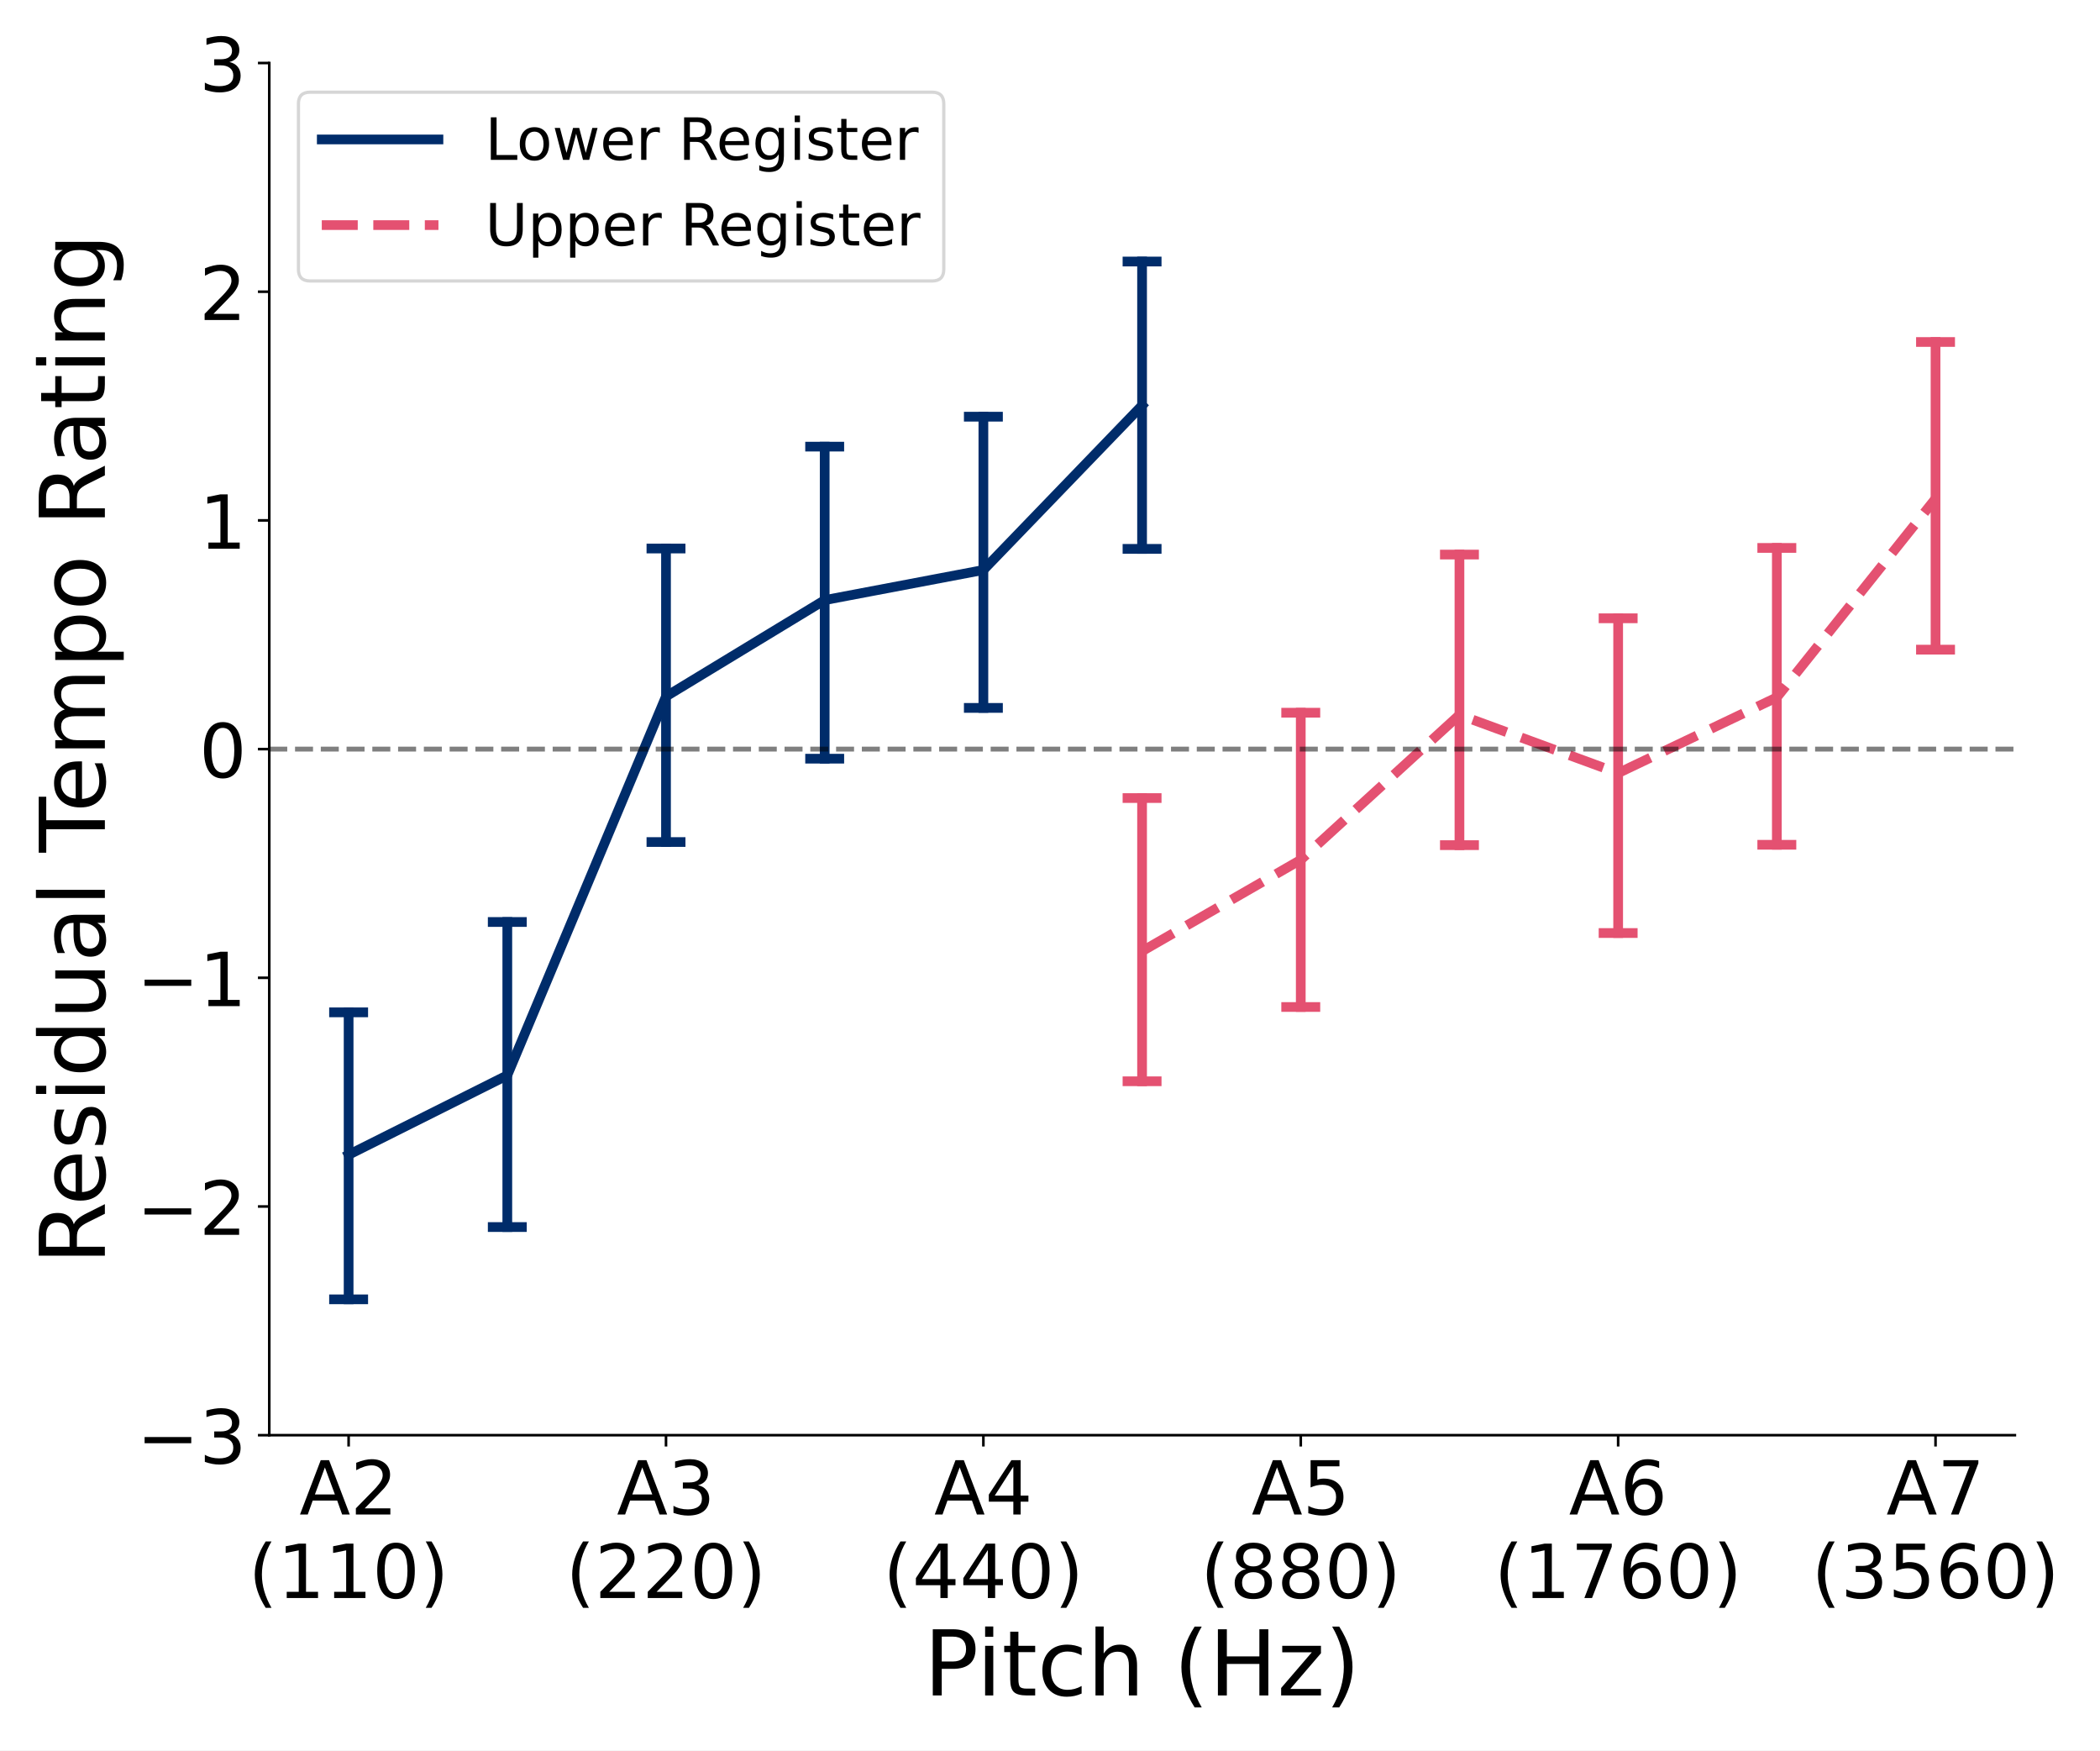
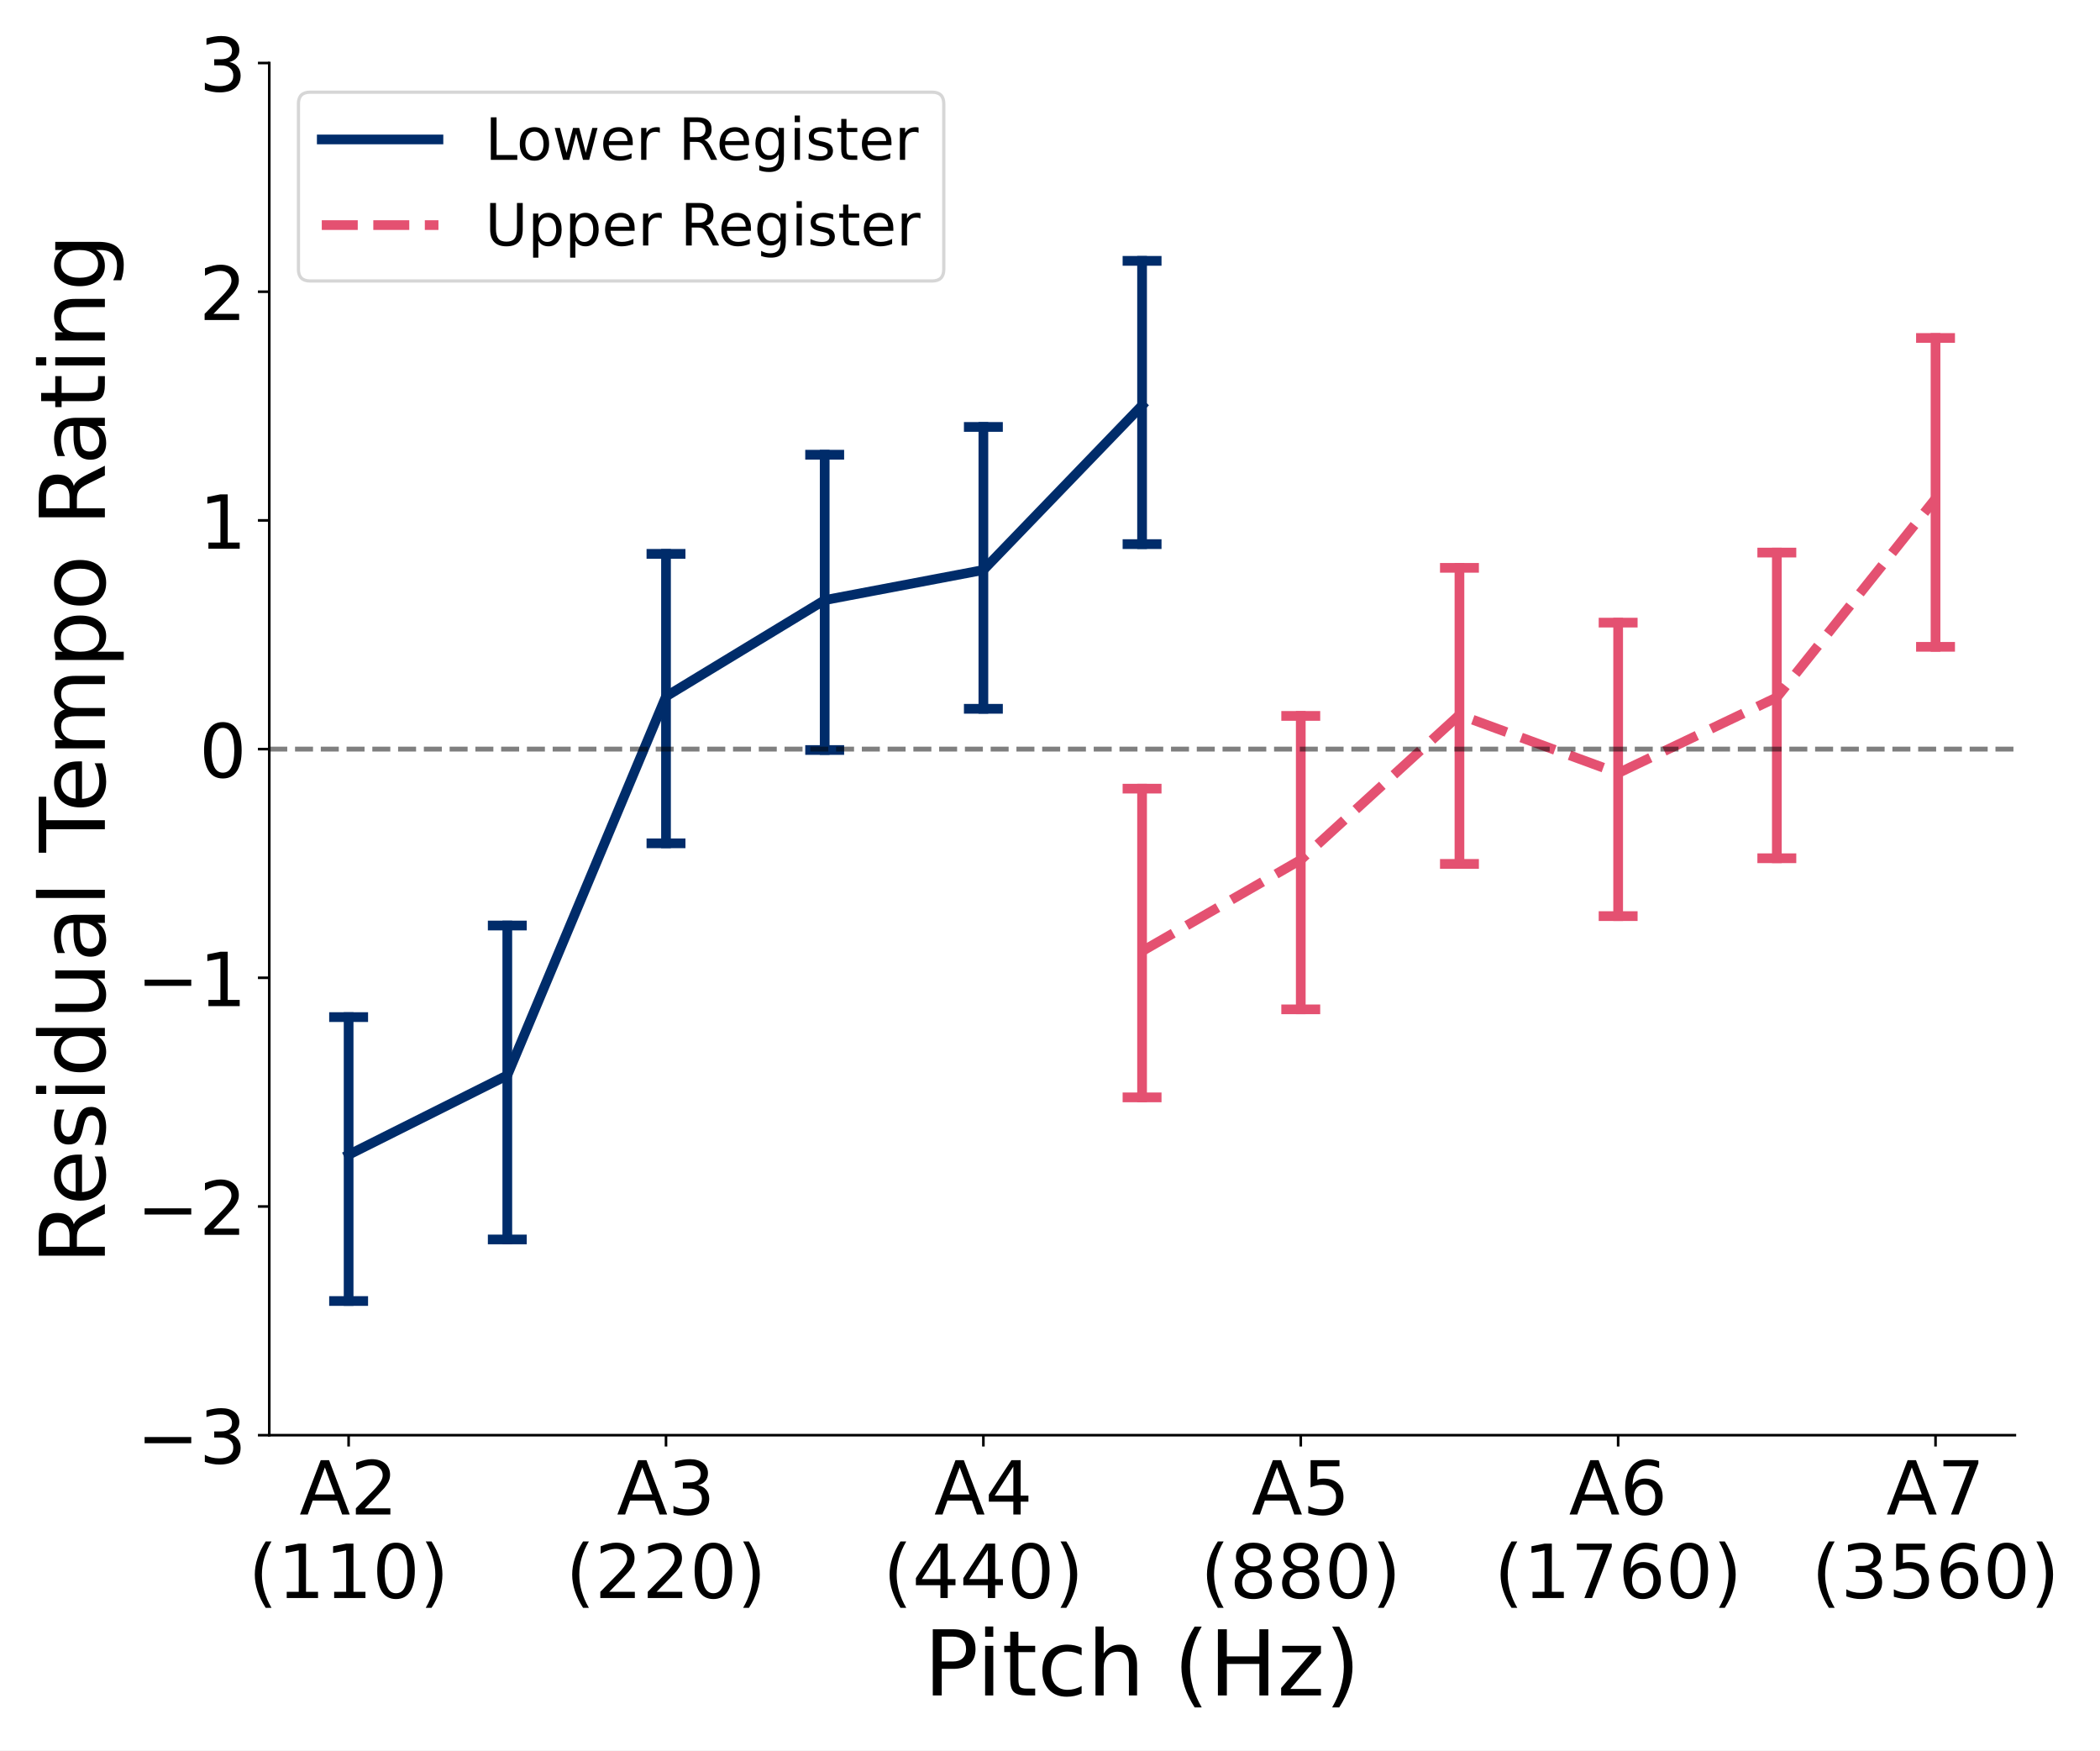
<svg xmlns="http://www.w3.org/2000/svg" xmlns:xlink="http://www.w3.org/1999/xlink" width="648pt" height="540pt" viewBox="0 0 648 540" version="1.1">
  <defs>
    <style type="text/css">*{stroke-linejoin: round; stroke-linecap: butt}</style>
  </defs>
  <g id="figure_1">
    <g id="patch_1">
      <path d="M 0 540  L 648 540  L 648 0  L 0 0  z " style="fill: #ffffff" />
    </g>
    <g id="axes_1">
      <g id="patch_2">
        <path d="M 83.09 442.744  L 621.732 442.744  L 621.732 19.44  L 83.09 19.44  z " style="fill: #ffffff" />
      </g>
      <g id="matplotlib.axis_1">
        <g id="xtick_1">
          <g id="line2d_1">
            <defs>
-               <path id="mebdb9a6e01" d="M 0 0  L 0 3.5  " style="stroke: #000000; stroke-width: 0.8" />
-             </defs>
-             <g>
-               <use xlink:href="#mebdb9a6e01" x="107.574" y="442.744" style="stroke: #000000; stroke-width: 0.8" />
+               <path id="m1f6761117c" d="M 0 0  L 0 3.5  " style="stroke: #000000; stroke-width: 0.8" />
+             </defs>
+             <g>
+               <use xlink:href="#m1f6761117c" x="107.574" y="442.744" style="stroke: #000000; stroke-width: 0.8" />
            </g>
          </g>
          <g id="text_1">
            <g transform="translate(92.39015 467.2204) scale(0.23 -0.23)">
              <defs>
                <path id="DejaVuSans-41" d="M 2188 4044  L 1331 1722  L 3047 1722  L 2188 4044  z M 1831 4666  L 2547 4666  L 4325 0  L 3669 0  L 3244 1197  L 1141 1197  L 716 0  L 50 0  L 1831 4666  z " transform="scale(0.015625)" />
                <path id="DejaVuSans-32" d="M 1228 531  L 3431 531  L 3431 0  L 469 0  L 469 531  Q 828 903 1448 1529  Q 2069 2156 2228 2338  Q 2531 2678 2651 2914  Q 2772 3150 2772 3378  Q 2772 3750 2511 3984  Q 2250 4219 1831 4219  Q 1534 4219 1204 4116  Q 875 4013 500 3803  L 500 4441  Q 881 4594 1212 4672  Q 1544 4750 1819 4750  Q 2544 4750 2975 4387  Q 3406 4025 3406 3419  Q 3406 3131 3298 2873  Q 3191 2616 2906 2266  Q 2828 2175 2409 1742  Q 1991 1309 1228 531  z " transform="scale(0.015625)" />
              </defs>
              <use xlink:href="#DejaVuSans-41" />
              <use xlink:href="#DejaVuSans-32" x="68.408" />
            </g>
            <g transform="translate(76.64952 492.9754) scale(0.23 -0.23)">
              <defs>
                <path id="DejaVuSans-28" d="M 1984 4856  Q 1566 4138 1362 3434  Q 1159 2731 1159 2009  Q 1159 1288 1364 580  Q 1569 -128 1984 -844  L 1484 -844  Q 1016 -109 783 600  Q 550 1309 550 2009  Q 550 2706 781 3412  Q 1013 4119 1484 4856  L 1984 4856  z " transform="scale(0.015625)" />
                <path id="DejaVuSans-31" d="M 794 531  L 1825 531  L 1825 4091  L 703 3866  L 703 4441  L 1819 4666  L 2450 4666  L 2450 531  L 3481 531  L 3481 0  L 794 0  L 794 531  z " transform="scale(0.015625)" />
                <path id="DejaVuSans-30" d="M 2034 4250  Q 1547 4250 1301 3770  Q 1056 3291 1056 2328  Q 1056 1369 1301 889  Q 1547 409 2034 409  Q 2525 409 2770 889  Q 3016 1369 3016 2328  Q 3016 3291 2770 3770  Q 2525 4250 2034 4250  z M 2034 4750  Q 2819 4750 3233 4129  Q 3647 3509 3647 2328  Q 3647 1150 3233 529  Q 2819 -91 2034 -91  Q 1250 -91 836 529  Q 422 1150 422 2328  Q 422 3509 836 4129  Q 1250 4750 2034 4750  z " transform="scale(0.015625)" />
                <path id="DejaVuSans-29" d="M 513 4856  L 1013 4856  Q 1481 4119 1714 3412  Q 1947 2706 1947 2009  Q 1947 1309 1714 600  Q 1481 -109 1013 -844  L 513 -844  Q 928 -128 1133 580  Q 1338 1288 1338 2009  Q 1338 2731 1133 3434  Q 928 4138 513 4856  z " transform="scale(0.015625)" />
              </defs>
              <use xlink:href="#DejaVuSans-28" />
              <use xlink:href="#DejaVuSans-31" x="39.014" />
              <use xlink:href="#DejaVuSans-31" x="102.637" />
              <use xlink:href="#DejaVuSans-30" x="166.26" />
              <use xlink:href="#DejaVuSans-29" x="229.883" />
            </g>
          </g>
        </g>
        <g id="xtick_2">
          <g id="line2d_2">
            <g>
-               <use xlink:href="#mebdb9a6e01" x="205.509" y="442.744" style="stroke: #000000; stroke-width: 0.8" />
+               <use xlink:href="#m1f6761117c" x="205.509" y="442.744" style="stroke: #000000; stroke-width: 0.8" />
            </g>
          </g>
          <g id="text_2">
            <g transform="translate(190.3251 467.2204) scale(0.23 -0.23)">
              <defs>
                <path id="DejaVuSans-33" d="M 2597 2516  Q 3050 2419 3304 2112  Q 3559 1806 3559 1356  Q 3559 666 3084 287  Q 2609 -91 1734 -91  Q 1441 -91 1130 -33  Q 819 25 488 141  L 488 750  Q 750 597 1062 519  Q 1375 441 1716 441  Q 2309 441 2620 675  Q 2931 909 2931 1356  Q 2931 1769 2642 2001  Q 2353 2234 1838 2234  L 1294 2234  L 1294 2753  L 1863 2753  Q 2328 2753 2575 2939  Q 2822 3125 2822 3475  Q 2822 3834 2567 4026  Q 2313 4219 1838 4219  Q 1578 4219 1281 4162  Q 984 4106 628 3988  L 628 4550  Q 988 4650 1302 4700  Q 1616 4750 1894 4750  Q 2613 4750 3031 4423  Q 3450 4097 3450 3541  Q 3450 3153 3228 2886  Q 3006 2619 2597 2516  z " transform="scale(0.015625)" />
              </defs>
              <use xlink:href="#DejaVuSans-41" />
              <use xlink:href="#DejaVuSans-33" x="68.408" />
            </g>
            <g transform="translate(174.5845 492.9754) scale(0.23 -0.23)">
              <use xlink:href="#DejaVuSans-28" />
              <use xlink:href="#DejaVuSans-32" x="39.014" />
              <use xlink:href="#DejaVuSans-32" x="102.637" />
              <use xlink:href="#DejaVuSans-30" x="166.26" />
              <use xlink:href="#DejaVuSans-29" x="229.883" />
            </g>
          </g>
        </g>
        <g id="xtick_3">
          <g id="line2d_3">
            <g>
-               <use xlink:href="#mebdb9a6e01" x="303.444" y="442.744" style="stroke: #000000; stroke-width: 0.8" />
+               <use xlink:href="#m1f6761117c" x="303.444" y="442.744" style="stroke: #000000; stroke-width: 0.8" />
            </g>
          </g>
          <g id="text_3">
            <g transform="translate(288.2601 467.2204) scale(0.23 -0.23)">
              <defs>
                <path id="DejaVuSans-34" d="M 2419 4116  L 825 1625  L 2419 1625  L 2419 4116  z M 2253 4666  L 3047 4666  L 3047 1625  L 3713 1625  L 3713 1100  L 3047 1100  L 3047 0  L 2419 0  L 2419 1100  L 313 1100  L 313 1709  L 2253 4666  z " transform="scale(0.015625)" />
              </defs>
              <use xlink:href="#DejaVuSans-41" />
              <use xlink:href="#DejaVuSans-34" x="68.408" />
            </g>
            <g transform="translate(272.5194 492.9754) scale(0.23 -0.23)">
              <use xlink:href="#DejaVuSans-28" />
              <use xlink:href="#DejaVuSans-34" x="39.014" />
              <use xlink:href="#DejaVuSans-34" x="102.637" />
              <use xlink:href="#DejaVuSans-30" x="166.26" />
              <use xlink:href="#DejaVuSans-29" x="229.883" />
            </g>
          </g>
        </g>
        <g id="xtick_4">
          <g id="line2d_4">
            <g>
-               <use xlink:href="#mebdb9a6e01" x="401.379" y="442.744" style="stroke: #000000; stroke-width: 0.8" />
+               <use xlink:href="#m1f6761117c" x="401.379" y="442.744" style="stroke: #000000; stroke-width: 0.8" />
            </g>
          </g>
          <g id="text_4">
            <g transform="translate(386.195 467.2204) scale(0.23 -0.23)">
              <defs>
                <path id="DejaVuSans-35" d="M 691 4666  L 3169 4666  L 3169 4134  L 1269 4134  L 1269 2991  Q 1406 3038 1543 3061  Q 1681 3084 1819 3084  Q 2600 3084 3056 2656  Q 3513 2228 3513 1497  Q 3513 744 3044 326  Q 2575 -91 1722 -91  Q 1428 -91 1123 -41  Q 819 9 494 109  L 494 744  Q 775 591 1075 516  Q 1375 441 1709 441  Q 2250 441 2565 725  Q 2881 1009 2881 1497  Q 2881 1984 2565 2268  Q 2250 2553 1709 2553  Q 1456 2553 1204 2497  Q 953 2441 691 2322  L 691 4666  z " transform="scale(0.015625)" />
              </defs>
              <use xlink:href="#DejaVuSans-41" />
              <use xlink:href="#DejaVuSans-35" x="68.408" />
            </g>
            <g transform="translate(370.4544 492.9754) scale(0.23 -0.23)">
              <defs>
                <path id="DejaVuSans-38" d="M 2034 2216  Q 1584 2216 1326 1975  Q 1069 1734 1069 1313  Q 1069 891 1326 650  Q 1584 409 2034 409  Q 2484 409 2743 651  Q 3003 894 3003 1313  Q 3003 1734 2745 1975  Q 2488 2216 2034 2216  z M 1403 2484  Q 997 2584 770 2862  Q 544 3141 544 3541  Q 544 4100 942 4425  Q 1341 4750 2034 4750  Q 2731 4750 3128 4425  Q 3525 4100 3525 3541  Q 3525 3141 3298 2862  Q 3072 2584 2669 2484  Q 3125 2378 3379 2068  Q 3634 1759 3634 1313  Q 3634 634 3220 271  Q 2806 -91 2034 -91  Q 1263 -91 848 271  Q 434 634 434 1313  Q 434 1759 690 2068  Q 947 2378 1403 2484  z M 1172 3481  Q 1172 3119 1398 2916  Q 1625 2713 2034 2713  Q 2441 2713 2670 2916  Q 2900 3119 2900 3481  Q 2900 3844 2670 4047  Q 2441 4250 2034 4250  Q 1625 4250 1398 4047  Q 1172 3844 1172 3481  z " transform="scale(0.015625)" />
              </defs>
              <use xlink:href="#DejaVuSans-28" />
              <use xlink:href="#DejaVuSans-38" x="39.014" />
              <use xlink:href="#DejaVuSans-38" x="102.637" />
              <use xlink:href="#DejaVuSans-30" x="166.26" />
              <use xlink:href="#DejaVuSans-29" x="229.883" />
            </g>
          </g>
        </g>
        <g id="xtick_5">
          <g id="line2d_5">
            <g>
-               <use xlink:href="#mebdb9a6e01" x="499.314" y="442.744" style="stroke: #000000; stroke-width: 0.8" />
+               <use xlink:href="#m1f6761117c" x="499.314" y="442.744" style="stroke: #000000; stroke-width: 0.8" />
            </g>
          </g>
          <g id="text_5">
            <g transform="translate(484.13 467.2204) scale(0.23 -0.23)">
              <defs>
                <path id="DejaVuSans-36" d="M 2113 2584  Q 1688 2584 1439 2293  Q 1191 2003 1191 1497  Q 1191 994 1439 701  Q 1688 409 2113 409  Q 2538 409 2786 701  Q 3034 994 3034 1497  Q 3034 2003 2786 2293  Q 2538 2584 2113 2584  z M 3366 4563  L 3366 3988  Q 3128 4100 2886 4159  Q 2644 4219 2406 4219  Q 1781 4219 1451 3797  Q 1122 3375 1075 2522  Q 1259 2794 1537 2939  Q 1816 3084 2150 3084  Q 2853 3084 3261 2657  Q 3669 2231 3669 1497  Q 3669 778 3244 343  Q 2819 -91 2113 -91  Q 1303 -91 875 529  Q 447 1150 447 2328  Q 447 3434 972 4092  Q 1497 4750 2381 4750  Q 2619 4750 2861 4703  Q 3103 4656 3366 4563  z " transform="scale(0.015625)" />
              </defs>
              <use xlink:href="#DejaVuSans-41" />
              <use xlink:href="#DejaVuSans-36" x="68.408" />
            </g>
            <g transform="translate(461.0725 492.9754) scale(0.23 -0.23)">
              <defs>
                <path id="DejaVuSans-37" d="M 525 4666  L 3525 4666  L 3525 4397  L 1831 0  L 1172 0  L 2766 4134  L 525 4134  L 525 4666  z " transform="scale(0.015625)" />
              </defs>
              <use xlink:href="#DejaVuSans-28" />
              <use xlink:href="#DejaVuSans-31" x="39.014" />
              <use xlink:href="#DejaVuSans-37" x="102.637" />
              <use xlink:href="#DejaVuSans-36" x="166.26" />
              <use xlink:href="#DejaVuSans-30" x="229.883" />
              <use xlink:href="#DejaVuSans-29" x="293.506" />
            </g>
          </g>
        </g>
        <g id="xtick_6">
          <g id="line2d_6">
            <g>
-               <use xlink:href="#mebdb9a6e01" x="597.249" y="442.744" style="stroke: #000000; stroke-width: 0.8" />
+               <use xlink:href="#m1f6761117c" x="597.249" y="442.744" style="stroke: #000000; stroke-width: 0.8" />
            </g>
          </g>
          <g id="text_6">
            <g transform="translate(582.0649 467.2204) scale(0.23 -0.23)">
              <use xlink:href="#DejaVuSans-41" />
              <use xlink:href="#DejaVuSans-37" x="68.408" />
            </g>
            <g transform="translate(559.0074 492.9754) scale(0.23 -0.23)">
              <use xlink:href="#DejaVuSans-28" />
              <use xlink:href="#DejaVuSans-33" x="39.014" />
              <use xlink:href="#DejaVuSans-35" x="102.637" />
              <use xlink:href="#DejaVuSans-36" x="166.26" />
              <use xlink:href="#DejaVuSans-30" x="229.883" />
              <use xlink:href="#DejaVuSans-29" x="293.506" />
            </g>
          </g>
        </g>
        <g id="text_7">
          <g transform="translate(285.0864 523.0343) scale(0.28 -0.28)">
            <defs>
              <path id="DejaVuSans-50" d="M 1259 4147  L 1259 2394  L 2053 2394  Q 2494 2394 2734 2622  Q 2975 2850 2975 3272  Q 2975 3691 2734 3919  Q 2494 4147 2053 4147  L 1259 4147  z M 628 4666  L 2053 4666  Q 2838 4666 3239 4311  Q 3641 3956 3641 3272  Q 3641 2581 3239 2228  Q 2838 1875 2053 1875  L 1259 1875  L 1259 0  L 628 0  L 628 4666  z " transform="scale(0.015625)" />
              <path id="DejaVuSans-69" d="M 603 3500  L 1178 3500  L 1178 0  L 603 0  L 603 3500  z M 603 4863  L 1178 4863  L 1178 4134  L 603 4134  L 603 4863  z " transform="scale(0.015625)" />
              <path id="DejaVuSans-74" d="M 1172 4494  L 1172 3500  L 2356 3500  L 2356 3053  L 1172 3053  L 1172 1153  Q 1172 725 1289 603  Q 1406 481 1766 481  L 2356 481  L 2356 0  L 1766 0  Q 1100 0 847 248  Q 594 497 594 1153  L 594 3053  L 172 3053  L 172 3500  L 594 3500  L 594 4494  L 1172 4494  z " transform="scale(0.015625)" />
              <path id="DejaVuSans-63" d="M 3122 3366  L 3122 2828  Q 2878 2963 2633 3030  Q 2388 3097 2138 3097  Q 1578 3097 1268 2742  Q 959 2388 959 1747  Q 959 1106 1268 751  Q 1578 397 2138 397  Q 2388 397 2633 464  Q 2878 531 3122 666  L 3122 134  Q 2881 22 2623 -34  Q 2366 -91 2075 -91  Q 1284 -91 818 406  Q 353 903 353 1747  Q 353 2603 823 3093  Q 1294 3584 2113 3584  Q 2378 3584 2631 3529  Q 2884 3475 3122 3366  z " transform="scale(0.015625)" />
              <path id="DejaVuSans-68" d="M 3513 2113  L 3513 0  L 2938 0  L 2938 2094  Q 2938 2591 2744 2837  Q 2550 3084 2163 3084  Q 1697 3084 1428 2787  Q 1159 2491 1159 1978  L 1159 0  L 581 0  L 581 4863  L 1159 4863  L 1159 2956  Q 1366 3272 1645 3428  Q 1925 3584 2291 3584  Q 2894 3584 3203 3211  Q 3513 2838 3513 2113  z " transform="scale(0.015625)" />
              <path id="DejaVuSans-20" transform="scale(0.015625)" />
              <path id="DejaVuSans-48" d="M 628 4666  L 1259 4666  L 1259 2753  L 3553 2753  L 3553 4666  L 4184 4666  L 4184 0  L 3553 0  L 3553 2222  L 1259 2222  L 1259 0  L 628 0  L 628 4666  z " transform="scale(0.015625)" />
              <path id="DejaVuSans-7a" d="M 353 3500  L 3084 3500  L 3084 2975  L 922 459  L 3084 459  L 3084 0  L 275 0  L 275 525  L 2438 3041  L 353 3041  L 353 3500  z " transform="scale(0.015625)" />
            </defs>
            <use xlink:href="#DejaVuSans-50" />
            <use xlink:href="#DejaVuSans-69" x="58.053" />
            <use xlink:href="#DejaVuSans-74" x="85.836" />
            <use xlink:href="#DejaVuSans-63" x="125.045" />
            <use xlink:href="#DejaVuSans-68" x="180.025" />
            <use xlink:href="#DejaVuSans-20" x="243.404" />
            <use xlink:href="#DejaVuSans-28" x="275.191" />
            <use xlink:href="#DejaVuSans-48" x="314.205" />
            <use xlink:href="#DejaVuSans-7a" x="389.4" />
            <use xlink:href="#DejaVuSans-29" x="441.891" />
          </g>
        </g>
      </g>
      <g id="matplotlib.axis_2">
        <g id="ytick_1">
          <g id="line2d_7">
            <defs>
-               <path id="ma57dc2e6e8" d="M 0 0  L -3.5 0  " style="stroke: #000000; stroke-width: 0.8" />
-             </defs>
-             <g>
-               <use xlink:href="#ma57dc2e6e8" x="83.09" y="442.744" style="stroke: #000000; stroke-width: 0.8" />
+               <path id="m9389ab1016" d="M 0 0  L -3.5 0  " style="stroke: #000000; stroke-width: 0.8" />
+             </defs>
+             <g>
+               <use xlink:href="#m9389ab1016" x="83.09" y="442.744" style="stroke: #000000; stroke-width: 0.8" />
            </g>
          </g>
          <g id="text_8">
            <g transform="translate(42.18297 451.4822) scale(0.23 -0.23)">
              <defs>
                <path id="DejaVuSans-2212" d="M 678 2272  L 4684 2272  L 4684 1741  L 678 1741  L 678 2272  z " transform="scale(0.015625)" />
              </defs>
              <use xlink:href="#DejaVuSans-2212" />
              <use xlink:href="#DejaVuSans-33" x="83.789" />
            </g>
          </g>
        </g>
        <g id="ytick_2">
          <g id="line2d_8">
            <g>
-               <use xlink:href="#ma57dc2e6e8" x="83.09" y="372.193" style="stroke: #000000; stroke-width: 0.8" />
+               <use xlink:href="#m9389ab1016" x="83.09" y="372.193" style="stroke: #000000; stroke-width: 0.8" />
            </g>
          </g>
          <g id="text_9">
            <g transform="translate(42.18297 380.9315) scale(0.23 -0.23)">
              <use xlink:href="#DejaVuSans-2212" />
              <use xlink:href="#DejaVuSans-32" x="83.789" />
            </g>
          </g>
        </g>
        <g id="ytick_3">
          <g id="line2d_9">
            <g>
-               <use xlink:href="#ma57dc2e6e8" x="83.09" y="301.643" style="stroke: #000000; stroke-width: 0.8" />
+               <use xlink:href="#m9389ab1016" x="83.09" y="301.643" style="stroke: #000000; stroke-width: 0.8" />
            </g>
          </g>
          <g id="text_10">
            <g transform="translate(42.18297 310.3809) scale(0.23 -0.23)">
              <use xlink:href="#DejaVuSans-2212" />
              <use xlink:href="#DejaVuSans-31" x="83.789" />
            </g>
          </g>
        </g>
        <g id="ytick_4">
          <g id="line2d_10">
            <g>
-               <use xlink:href="#ma57dc2e6e8" x="83.09" y="231.092" style="stroke: #000000; stroke-width: 0.8" />
+               <use xlink:href="#m9389ab1016" x="83.09" y="231.092" style="stroke: #000000; stroke-width: 0.8" />
            </g>
          </g>
          <g id="text_11">
            <g transform="translate(61.45625 239.8302) scale(0.23 -0.23)">
              <use xlink:href="#DejaVuSans-30" />
            </g>
          </g>
        </g>
        <g id="ytick_5">
          <g id="line2d_11">
            <g>
-               <use xlink:href="#ma57dc2e6e8" x="83.09" y="160.541" style="stroke: #000000; stroke-width: 0.8" />
+               <use xlink:href="#m9389ab1016" x="83.09" y="160.541" style="stroke: #000000; stroke-width: 0.8" />
            </g>
          </g>
          <g id="text_12">
            <g transform="translate(61.45625 169.2795) scale(0.23 -0.23)">
              <use xlink:href="#DejaVuSans-31" />
            </g>
          </g>
        </g>
        <g id="ytick_6">
          <g id="line2d_12">
            <g>
-               <use xlink:href="#ma57dc2e6e8" x="83.09" y="89.991" style="stroke: #000000; stroke-width: 0.8" />
+               <use xlink:href="#m9389ab1016" x="83.09" y="89.991" style="stroke: #000000; stroke-width: 0.8" />
            </g>
          </g>
          <g id="text_13">
            <g transform="translate(61.45625 98.72887) scale(0.23 -0.23)">
              <use xlink:href="#DejaVuSans-32" />
            </g>
          </g>
        </g>
        <g id="ytick_7">
          <g id="line2d_13">
            <g>
-               <use xlink:href="#ma57dc2e6e8" x="83.09" y="19.44" style="stroke: #000000; stroke-width: 0.8" />
+               <use xlink:href="#m9389ab1016" x="83.09" y="19.44" style="stroke: #000000; stroke-width: 0.8" />
            </g>
          </g>
          <g id="text_14">
            <g transform="translate(61.45625 28.1782) scale(0.23 -0.23)">
              <use xlink:href="#DejaVuSans-33" />
            </g>
          </g>
        </g>
        <g id="text_15">
          <g transform="translate(32.35984 390.1211) rotate(-90) scale(0.28 -0.28)">
            <defs>
              <path id="DejaVuSans-52" d="M 2841 2188  Q 3044 2119 3236 1894  Q 3428 1669 3622 1275  L 4263 0  L 3584 0  L 2988 1197  Q 2756 1666 2539 1819  Q 2322 1972 1947 1972  L 1259 1972  L 1259 0  L 628 0  L 628 4666  L 2053 4666  Q 2853 4666 3247 4331  Q 3641 3997 3641 3322  Q 3641 2881 3436 2590  Q 3231 2300 2841 2188  z M 1259 4147  L 1259 2491  L 2053 2491  Q 2509 2491 2742 2702  Q 2975 2913 2975 3322  Q 2975 3731 2742 3939  Q 2509 4147 2053 4147  L 1259 4147  z " transform="scale(0.015625)" />
              <path id="DejaVuSans-65" d="M 3597 1894  L 3597 1613  L 953 1613  Q 991 1019 1311 708  Q 1631 397 2203 397  Q 2534 397 2845 478  Q 3156 559 3463 722  L 3463 178  Q 3153 47 2828 -22  Q 2503 -91 2169 -91  Q 1331 -91 842 396  Q 353 884 353 1716  Q 353 2575 817 3079  Q 1281 3584 2069 3584  Q 2775 3584 3186 3129  Q 3597 2675 3597 1894  z M 3022 2063  Q 3016 2534 2758 2815  Q 2500 3097 2075 3097  Q 1594 3097 1305 2825  Q 1016 2553 972 2059  L 3022 2063  z " transform="scale(0.015625)" />
              <path id="DejaVuSans-73" d="M 2834 3397  L 2834 2853  Q 2591 2978 2328 3040  Q 2066 3103 1784 3103  Q 1356 3103 1142 2972  Q 928 2841 928 2578  Q 928 2378 1081 2264  Q 1234 2150 1697 2047  L 1894 2003  Q 2506 1872 2764 1633  Q 3022 1394 3022 966  Q 3022 478 2636 193  Q 2250 -91 1575 -91  Q 1294 -91 989 -36  Q 684 19 347 128  L 347 722  Q 666 556 975 473  Q 1284 391 1588 391  Q 1994 391 2212 530  Q 2431 669 2431 922  Q 2431 1156 2273 1281  Q 2116 1406 1581 1522  L 1381 1569  Q 847 1681 609 1914  Q 372 2147 372 2553  Q 372 3047 722 3315  Q 1072 3584 1716 3584  Q 2034 3584 2315 3537  Q 2597 3491 2834 3397  z " transform="scale(0.015625)" />
              <path id="DejaVuSans-64" d="M 2906 2969  L 2906 4863  L 3481 4863  L 3481 0  L 2906 0  L 2906 525  Q 2725 213 2448 61  Q 2172 -91 1784 -91  Q 1150 -91 751 415  Q 353 922 353 1747  Q 353 2572 751 3078  Q 1150 3584 1784 3584  Q 2172 3584 2448 3432  Q 2725 3281 2906 2969  z M 947 1747  Q 947 1113 1208 752  Q 1469 391 1925 391  Q 2381 391 2643 752  Q 2906 1113 2906 1747  Q 2906 2381 2643 2742  Q 2381 3103 1925 3103  Q 1469 3103 1208 2742  Q 947 2381 947 1747  z " transform="scale(0.015625)" />
              <path id="DejaVuSans-75" d="M 544 1381  L 544 3500  L 1119 3500  L 1119 1403  Q 1119 906 1312 657  Q 1506 409 1894 409  Q 2359 409 2629 706  Q 2900 1003 2900 1516  L 2900 3500  L 3475 3500  L 3475 0  L 2900 0  L 2900 538  Q 2691 219 2414 64  Q 2138 -91 1772 -91  Q 1169 -91 856 284  Q 544 659 544 1381  z M 1991 3584  L 1991 3584  z " transform="scale(0.015625)" />
              <path id="DejaVuSans-61" d="M 2194 1759  Q 1497 1759 1228 1600  Q 959 1441 959 1056  Q 959 750 1161 570  Q 1363 391 1709 391  Q 2188 391 2477 730  Q 2766 1069 2766 1631  L 2766 1759  L 2194 1759  z M 3341 1997  L 3341 0  L 2766 0  L 2766 531  Q 2569 213 2275 61  Q 1981 -91 1556 -91  Q 1019 -91 701 211  Q 384 513 384 1019  Q 384 1609 779 1909  Q 1175 2209 1959 2209  L 2766 2209  L 2766 2266  Q 2766 2663 2505 2880  Q 2244 3097 1772 3097  Q 1472 3097 1187 3025  Q 903 2953 641 2809  L 641 3341  Q 956 3463 1253 3523  Q 1550 3584 1831 3584  Q 2591 3584 2966 3190  Q 3341 2797 3341 1997  z " transform="scale(0.015625)" />
              <path id="DejaVuSans-6c" d="M 603 4863  L 1178 4863  L 1178 0  L 603 0  L 603 4863  z " transform="scale(0.015625)" />
              <path id="DejaVuSans-54" d="M -19 4666  L 3928 4666  L 3928 4134  L 2272 4134  L 2272 0  L 1638 0  L 1638 4134  L -19 4134  L -19 4666  z " transform="scale(0.015625)" />
              <path id="DejaVuSans-6d" d="M 3328 2828  Q 3544 3216 3844 3400  Q 4144 3584 4550 3584  Q 5097 3584 5394 3201  Q 5691 2819 5691 2113  L 5691 0  L 5113 0  L 5113 2094  Q 5113 2597 4934 2840  Q 4756 3084 4391 3084  Q 3944 3084 3684 2787  Q 3425 2491 3425 1978  L 3425 0  L 2847 0  L 2847 2094  Q 2847 2600 2669 2842  Q 2491 3084 2119 3084  Q 1678 3084 1418 2786  Q 1159 2488 1159 1978  L 1159 0  L 581 0  L 581 3500  L 1159 3500  L 1159 2956  Q 1356 3278 1631 3431  Q 1906 3584 2284 3584  Q 2666 3584 2933 3390  Q 3200 3197 3328 2828  z " transform="scale(0.015625)" />
              <path id="DejaVuSans-70" d="M 1159 525  L 1159 -1331  L 581 -1331  L 581 3500  L 1159 3500  L 1159 2969  Q 1341 3281 1617 3432  Q 1894 3584 2278 3584  Q 2916 3584 3314 3078  Q 3713 2572 3713 1747  Q 3713 922 3314 415  Q 2916 -91 2278 -91  Q 1894 -91 1617 61  Q 1341 213 1159 525  z M 3116 1747  Q 3116 2381 2855 2742  Q 2594 3103 2138 3103  Q 1681 3103 1420 2742  Q 1159 2381 1159 1747  Q 1159 1113 1420 752  Q 1681 391 2138 391  Q 2594 391 2855 752  Q 3116 1113 3116 1747  z " transform="scale(0.015625)" />
              <path id="DejaVuSans-6f" d="M 1959 3097  Q 1497 3097 1228 2736  Q 959 2375 959 1747  Q 959 1119 1226 758  Q 1494 397 1959 397  Q 2419 397 2687 759  Q 2956 1122 2956 1747  Q 2956 2369 2687 2733  Q 2419 3097 1959 3097  z M 1959 3584  Q 2709 3584 3137 3096  Q 3566 2609 3566 1747  Q 3566 888 3137 398  Q 2709 -91 1959 -91  Q 1206 -91 779 398  Q 353 888 353 1747  Q 353 2609 779 3096  Q 1206 3584 1959 3584  z " transform="scale(0.015625)" />
              <path id="DejaVuSans-6e" d="M 3513 2113  L 3513 0  L 2938 0  L 2938 2094  Q 2938 2591 2744 2837  Q 2550 3084 2163 3084  Q 1697 3084 1428 2787  Q 1159 2491 1159 1978  L 1159 0  L 581 0  L 581 3500  L 1159 3500  L 1159 2956  Q 1366 3272 1645 3428  Q 1925 3584 2291 3584  Q 2894 3584 3203 3211  Q 3513 2838 3513 2113  z " transform="scale(0.015625)" />
              <path id="DejaVuSans-67" d="M 2906 1791  Q 2906 2416 2648 2759  Q 2391 3103 1925 3103  Q 1463 3103 1205 2759  Q 947 2416 947 1791  Q 947 1169 1205 825  Q 1463 481 1925 481  Q 2391 481 2648 825  Q 2906 1169 2906 1791  z M 3481 434  Q 3481 -459 3084 -895  Q 2688 -1331 1869 -1331  Q 1566 -1331 1297 -1286  Q 1028 -1241 775 -1147  L 775 -588  Q 1028 -725 1275 -790  Q 1522 -856 1778 -856  Q 2344 -856 2625 -561  Q 2906 -266 2906 331  L 2906 616  Q 2728 306 2450 153  Q 2172 0 1784 0  Q 1141 0 747 490  Q 353 981 353 1791  Q 353 2603 747 3093  Q 1141 3584 1784 3584  Q 2172 3584 2450 3431  Q 2728 3278 2906 2969  L 2906 3500  L 3481 3500  L 3481 434  z " transform="scale(0.015625)" />
            </defs>
            <use xlink:href="#DejaVuSans-52" />
            <use xlink:href="#DejaVuSans-65" x="64.982" />
            <use xlink:href="#DejaVuSans-73" x="126.506" />
            <use xlink:href="#DejaVuSans-69" x="178.605" />
            <use xlink:href="#DejaVuSans-64" x="206.389" />
            <use xlink:href="#DejaVuSans-75" x="269.865" />
            <use xlink:href="#DejaVuSans-61" x="333.244" />
            <use xlink:href="#DejaVuSans-6c" x="394.523" />
            <use xlink:href="#DejaVuSans-20" x="422.307" />
            <use xlink:href="#DejaVuSans-54" x="454.094" />
            <use xlink:href="#DejaVuSans-65" x="498.178" />
            <use xlink:href="#DejaVuSans-6d" x="559.701" />
            <use xlink:href="#DejaVuSans-70" x="657.113" />
            <use xlink:href="#DejaVuSans-6f" x="720.59" />
            <use xlink:href="#DejaVuSans-20" x="781.771" />
            <use xlink:href="#DejaVuSans-52" x="813.559" />
            <use xlink:href="#DejaVuSans-61" x="880.791" />
            <use xlink:href="#DejaVuSans-74" x="942.07" />
            <use xlink:href="#DejaVuSans-69" x="981.279" />
            <use xlink:href="#DejaVuSans-6e" x="1009.062" />
            <use xlink:href="#DejaVuSans-67" x="1072.441" />
          </g>
        </g>
      </g>
      <g id="line2d_14">
-         <path d="M 107.574 356.241  L 156.541 331.724  L 205.509 214.849  L 254.476 185.125  L 303.444 175.839  L 352.411 125.069  " clip-path="url(#p4d1be077b1)" style="fill: none; stroke: #002c6a; stroke-width: 3; stroke-linecap: square" />
+         <path d="M 107.574 356.241  L 156.541 331.724  L 205.509 214.849  L 254.476 185.125  L 303.444 175.839  L 352.411 125.069  " clip-path="url(#p3c19eb91fa)" style="fill: none; stroke: #002c6a; stroke-width: 3; stroke-linecap: square" />
      </g>
      <g id="LineCollection_1">
-         <path d="M 107.574 400.835  L 107.574 312.299  " clip-path="url(#p4d1be077b1)" style="fill: none; stroke: #002c6a; stroke-width: 3; stroke-linecap: square" />
-         <path d="M 156.541 378.54  L 156.541 284.43  " clip-path="url(#p4d1be077b1)" style="fill: none; stroke: #002c6a; stroke-width: 3; stroke-linecap: square" />
-         <path d="M 205.509 259.761  L 205.509 169.216  " clip-path="url(#p4d1be077b1)" style="fill: none; stroke: #002c6a; stroke-width: 3; stroke-linecap: square" />
-         <path d="M 254.476 234.051  L 254.476 137.785  " clip-path="url(#p4d1be077b1)" style="fill: none; stroke: #002c6a; stroke-width: 3; stroke-linecap: square" />
-         <path d="M 303.444 218.387  L 303.444 128.542  " clip-path="url(#p4d1be077b1)" style="fill: none; stroke: #002c6a; stroke-width: 3; stroke-linecap: square" />
-         <path d="M 352.411 169.326  L 352.411 80.68  " clip-path="url(#p4d1be077b1)" style="fill: none; stroke: #002c6a; stroke-width: 3; stroke-linecap: square" />
+         <path d="M 107.574 401.354  L 107.574 313.775  " clip-path="url(#p3c19eb91fa)" style="fill: none; stroke: #002c6a; stroke-width: 3; stroke-linecap: square" />
+         <path d="M 156.541 382.366  L 156.541 285.521  " clip-path="url(#p3c19eb91fa)" style="fill: none; stroke: #002c6a; stroke-width: 3; stroke-linecap: square" />
+         <path d="M 205.509 260.161  L 205.509 170.863  " clip-path="url(#p3c19eb91fa)" style="fill: none; stroke: #002c6a; stroke-width: 3; stroke-linecap: square" />
+         <path d="M 254.476 231.367  L 254.476 140.279  " clip-path="url(#p3c19eb91fa)" style="fill: none; stroke: #002c6a; stroke-width: 3; stroke-linecap: square" />
+         <path d="M 303.444 218.662  L 303.444 131.712  " clip-path="url(#p3c19eb91fa)" style="fill: none; stroke: #002c6a; stroke-width: 3; stroke-linecap: square" />
+         <path d="M 352.411 167.853  L 352.411 80.47  " clip-path="url(#p3c19eb91fa)" style="fill: none; stroke: #002c6a; stroke-width: 3; stroke-linecap: square" />
      </g>
      <g id="line2d_15">
        <defs>
-           <path id="m3474bef0a8" d="M 6 0  L -6 -0  " style="stroke: #002c6a; stroke-width: 3" />
+           <path id="mccf3753e05" d="M 6 0  L -6 -0  " style="stroke: #002c6a; stroke-width: 3" />
        </defs>
-         <g clip-path="url(#p4d1be077b1)">
-           <use xlink:href="#m3474bef0a8" x="107.574" y="400.835" style="fill: #002c6a; stroke: #002c6a; stroke-width: 3" />
-           <use xlink:href="#m3474bef0a8" x="156.541" y="378.54" style="fill: #002c6a; stroke: #002c6a; stroke-width: 3" />
-           <use xlink:href="#m3474bef0a8" x="205.509" y="259.761" style="fill: #002c6a; stroke: #002c6a; stroke-width: 3" />
-           <use xlink:href="#m3474bef0a8" x="254.476" y="234.051" style="fill: #002c6a; stroke: #002c6a; stroke-width: 3" />
-           <use xlink:href="#m3474bef0a8" x="303.444" y="218.387" style="fill: #002c6a; stroke: #002c6a; stroke-width: 3" />
-           <use xlink:href="#m3474bef0a8" x="352.411" y="169.326" style="fill: #002c6a; stroke: #002c6a; stroke-width: 3" />
+         <g clip-path="url(#p3c19eb91fa)">
+           <use xlink:href="#mccf3753e05" x="107.574" y="401.354" style="fill: #002c6a; stroke: #002c6a; stroke-width: 3" />
+           <use xlink:href="#mccf3753e05" x="156.541" y="382.366" style="fill: #002c6a; stroke: #002c6a; stroke-width: 3" />
+           <use xlink:href="#mccf3753e05" x="205.509" y="260.161" style="fill: #002c6a; stroke: #002c6a; stroke-width: 3" />
+           <use xlink:href="#mccf3753e05" x="254.476" y="231.367" style="fill: #002c6a; stroke: #002c6a; stroke-width: 3" />
+           <use xlink:href="#mccf3753e05" x="303.444" y="218.662" style="fill: #002c6a; stroke: #002c6a; stroke-width: 3" />
+           <use xlink:href="#mccf3753e05" x="352.411" y="167.853" style="fill: #002c6a; stroke: #002c6a; stroke-width: 3" />
        </g>
      </g>
      <g id="line2d_16">
-         <g clip-path="url(#p4d1be077b1)">
-           <use xlink:href="#m3474bef0a8" x="107.574" y="312.299" style="fill: #002c6a; stroke: #002c6a; stroke-width: 3" />
-           <use xlink:href="#m3474bef0a8" x="156.541" y="284.43" style="fill: #002c6a; stroke: #002c6a; stroke-width: 3" />
-           <use xlink:href="#m3474bef0a8" x="205.509" y="169.216" style="fill: #002c6a; stroke: #002c6a; stroke-width: 3" />
-           <use xlink:href="#m3474bef0a8" x="254.476" y="137.785" style="fill: #002c6a; stroke: #002c6a; stroke-width: 3" />
-           <use xlink:href="#m3474bef0a8" x="303.444" y="128.542" style="fill: #002c6a; stroke: #002c6a; stroke-width: 3" />
-           <use xlink:href="#m3474bef0a8" x="352.411" y="80.68" style="fill: #002c6a; stroke: #002c6a; stroke-width: 3" />
+         <g clip-path="url(#p3c19eb91fa)">
+           <use xlink:href="#mccf3753e05" x="107.574" y="313.775" style="fill: #002c6a; stroke: #002c6a; stroke-width: 3" />
+           <use xlink:href="#mccf3753e05" x="156.541" y="285.521" style="fill: #002c6a; stroke: #002c6a; stroke-width: 3" />
+           <use xlink:href="#mccf3753e05" x="205.509" y="170.863" style="fill: #002c6a; stroke: #002c6a; stroke-width: 3" />
+           <use xlink:href="#mccf3753e05" x="254.476" y="140.279" style="fill: #002c6a; stroke: #002c6a; stroke-width: 3" />
+           <use xlink:href="#mccf3753e05" x="303.444" y="131.712" style="fill: #002c6a; stroke: #002c6a; stroke-width: 3" />
+           <use xlink:href="#mccf3753e05" x="352.411" y="80.47" style="fill: #002c6a; stroke: #002c6a; stroke-width: 3" />
        </g>
      </g>
      <g id="line2d_17">
-         <path d="M 352.411 293.444  L 401.379 265.246  L 450.346 220.529  L 499.314 238.498  L 548.281 215.132  L 597.249 153.827  " clip-path="url(#p4d1be077b1)" style="fill: none; stroke-dasharray: 11.1,4.8; stroke-dashoffset: 0; stroke: #e45171; stroke-width: 3" />
+         <path d="M 352.411 293.444  L 401.379 265.246  L 450.346 220.529  L 499.314 238.498  L 548.281 215.132  L 597.249 153.827  " clip-path="url(#p3c19eb91fa)" style="fill: none; stroke-dasharray: 11.1,4.8; stroke-dashoffset: 0; stroke: #e45171; stroke-width: 3" />
      </g>
      <g id="LineCollection_2">
-         <path d="M 352.411 333.563  L 352.411 246.196  " clip-path="url(#p4d1be077b1)" style="fill: none; stroke: #e45171; stroke-width: 3; stroke-linecap: square" />
-         <path d="M 401.379 310.65  L 401.379 219.868  " clip-path="url(#p4d1be077b1)" style="fill: none; stroke: #e45171; stroke-width: 3; stroke-linecap: square" />
-         <path d="M 450.346 260.72  L 450.346 171.077  " clip-path="url(#p4d1be077b1)" style="fill: none; stroke: #e45171; stroke-width: 3; stroke-linecap: square" />
-         <path d="M 499.314 287.836  L 499.314 190.74  " clip-path="url(#p4d1be077b1)" style="fill: none; stroke: #e45171; stroke-width: 3; stroke-linecap: square" />
-         <path d="M 548.281 260.605  L 548.281 169.029  " clip-path="url(#p4d1be077b1)" style="fill: none; stroke: #e45171; stroke-width: 3; stroke-linecap: square" />
-         <path d="M 597.249 200.411  L 597.249 105.5  " clip-path="url(#p4d1be077b1)" style="fill: none; stroke: #e45171; stroke-width: 3; stroke-linecap: square" />
+         <path d="M 352.411 338.528  L 352.411 243.294  " clip-path="url(#p3c19eb91fa)" style="fill: none; stroke: #e45171; stroke-width: 3; stroke-linecap: square" />
+         <path d="M 401.379 311.374  L 401.379 220.856  " clip-path="url(#p3c19eb91fa)" style="fill: none; stroke: #e45171; stroke-width: 3; stroke-linecap: square" />
+         <path d="M 450.346 266.511  L 450.346 175.175  " clip-path="url(#p3c19eb91fa)" style="fill: none; stroke: #e45171; stroke-width: 3; stroke-linecap: square" />
+         <path d="M 499.314 282.617  L 499.314 192.073  " clip-path="url(#p3c19eb91fa)" style="fill: none; stroke: #e45171; stroke-width: 3; stroke-linecap: square" />
+         <path d="M 548.281 264.765  L 548.281 170.471  " clip-path="url(#p3c19eb91fa)" style="fill: none; stroke: #e45171; stroke-width: 3; stroke-linecap: square" />
+         <path d="M 597.249 199.545  L 597.249 104.256  " clip-path="url(#p3c19eb91fa)" style="fill: none; stroke: #e45171; stroke-width: 3; stroke-linecap: square" />
      </g>
      <g id="line2d_18">
        <defs>
-           <path id="me2fd5db6b2" d="M 6 0  L -6 -0  " style="stroke: #e45171; stroke-width: 3" />
+           <path id="m896eaf80fe" d="M 6 0  L -6 -0  " style="stroke: #e45171; stroke-width: 3" />
        </defs>
-         <g clip-path="url(#p4d1be077b1)">
-           <use xlink:href="#me2fd5db6b2" x="352.411" y="333.563" style="fill: #e45171; stroke: #e45171; stroke-width: 3" />
-           <use xlink:href="#me2fd5db6b2" x="401.379" y="310.65" style="fill: #e45171; stroke: #e45171; stroke-width: 3" />
-           <use xlink:href="#me2fd5db6b2" x="450.346" y="260.72" style="fill: #e45171; stroke: #e45171; stroke-width: 3" />
-           <use xlink:href="#me2fd5db6b2" x="499.314" y="287.836" style="fill: #e45171; stroke: #e45171; stroke-width: 3" />
-           <use xlink:href="#me2fd5db6b2" x="548.281" y="260.605" style="fill: #e45171; stroke: #e45171; stroke-width: 3" />
-           <use xlink:href="#me2fd5db6b2" x="597.249" y="200.411" style="fill: #e45171; stroke: #e45171; stroke-width: 3" />
+         <g clip-path="url(#p3c19eb91fa)">
+           <use xlink:href="#m896eaf80fe" x="352.411" y="338.528" style="fill: #e45171; stroke: #e45171; stroke-width: 3" />
+           <use xlink:href="#m896eaf80fe" x="401.379" y="311.374" style="fill: #e45171; stroke: #e45171; stroke-width: 3" />
+           <use xlink:href="#m896eaf80fe" x="450.346" y="266.511" style="fill: #e45171; stroke: #e45171; stroke-width: 3" />
+           <use xlink:href="#m896eaf80fe" x="499.314" y="282.617" style="fill: #e45171; stroke: #e45171; stroke-width: 3" />
+           <use xlink:href="#m896eaf80fe" x="548.281" y="264.765" style="fill: #e45171; stroke: #e45171; stroke-width: 3" />
+           <use xlink:href="#m896eaf80fe" x="597.249" y="199.545" style="fill: #e45171; stroke: #e45171; stroke-width: 3" />
        </g>
      </g>
      <g id="line2d_19">
-         <g clip-path="url(#p4d1be077b1)">
-           <use xlink:href="#me2fd5db6b2" x="352.411" y="246.196" style="fill: #e45171; stroke: #e45171; stroke-width: 3" />
-           <use xlink:href="#me2fd5db6b2" x="401.379" y="219.868" style="fill: #e45171; stroke: #e45171; stroke-width: 3" />
-           <use xlink:href="#me2fd5db6b2" x="450.346" y="171.077" style="fill: #e45171; stroke: #e45171; stroke-width: 3" />
-           <use xlink:href="#me2fd5db6b2" x="499.314" y="190.74" style="fill: #e45171; stroke: #e45171; stroke-width: 3" />
-           <use xlink:href="#me2fd5db6b2" x="548.281" y="169.029" style="fill: #e45171; stroke: #e45171; stroke-width: 3" />
-           <use xlink:href="#me2fd5db6b2" x="597.249" y="105.5" style="fill: #e45171; stroke: #e45171; stroke-width: 3" />
+         <g clip-path="url(#p3c19eb91fa)">
+           <use xlink:href="#m896eaf80fe" x="352.411" y="243.294" style="fill: #e45171; stroke: #e45171; stroke-width: 3" />
+           <use xlink:href="#m896eaf80fe" x="401.379" y="220.856" style="fill: #e45171; stroke: #e45171; stroke-width: 3" />
+           <use xlink:href="#m896eaf80fe" x="450.346" y="175.175" style="fill: #e45171; stroke: #e45171; stroke-width: 3" />
+           <use xlink:href="#m896eaf80fe" x="499.314" y="192.073" style="fill: #e45171; stroke: #e45171; stroke-width: 3" />
+           <use xlink:href="#m896eaf80fe" x="548.281" y="170.471" style="fill: #e45171; stroke: #e45171; stroke-width: 3" />
+           <use xlink:href="#m896eaf80fe" x="597.249" y="104.256" style="fill: #e45171; stroke: #e45171; stroke-width: 3" />
        </g>
      </g>
      <g id="line2d_20">
-         <path d="M 83.09 231.092  L 621.732 231.092  " clip-path="url(#p4d1be077b1)" style="fill: none; stroke-dasharray: 5.55,2.4; stroke-dashoffset: 0; stroke: #000000; stroke-opacity: 0.5; stroke-width: 1.5" />
+         <path d="M 83.09 231.092  L 621.732 231.092  " clip-path="url(#p3c19eb91fa)" style="fill: none; stroke-dasharray: 5.55,2.4; stroke-dashoffset: 0; stroke: #000000; stroke-opacity: 0.5; stroke-width: 1.5" />
      </g>
      <g id="line2d_21" />
      <g id="line2d_22" />
      <g id="patch_3">
        <path d="M 83.09 442.744  L 83.09 19.44  " style="fill: none; stroke: #000000; stroke-width: 0.8; stroke-linejoin: miter; stroke-linecap: square" />
      </g>
      <g id="patch_4">
        <path d="M 83.09 442.744  L 621.732 442.744  " style="fill: none; stroke: #000000; stroke-width: 0.8; stroke-linejoin: miter; stroke-linecap: square" />
      </g>
      <g id="legend_1">
        <g id="patch_5">
          <path d="M 95.69 86.681  L 287.623 86.681  Q 291.223 86.681 291.223 83.081  L 291.223 32.04  Q 291.223 28.44 287.623 28.44  L 95.69 28.44  Q 92.09 28.44 92.09 32.04  L 92.09 83.081  Q 92.09 86.681 95.69 86.681  z " style="fill: #ffffff; opacity: 0.8; stroke: #cccccc; stroke-linejoin: miter" />
        </g>
        <g id="line2d_23">
          <path d="M 99.29 43.017  L 117.29 43.017  L 135.29 43.017  " style="fill: none; stroke: #002c6a; stroke-width: 3; stroke-linecap: square" />
        </g>
        <g id="text_16">
          <g transform="translate(149.69 49.31719) scale(0.18 -0.18)">
            <defs>
              <path id="DejaVuSans-4c" d="M 628 4666  L 1259 4666  L 1259 531  L 3531 531  L 3531 0  L 628 0  L 628 4666  z " transform="scale(0.015625)" />
              <path id="DejaVuSans-77" d="M 269 3500  L 844 3500  L 1563 769  L 2278 3500  L 2956 3500  L 3675 769  L 4391 3500  L 4966 3500  L 4050 0  L 3372 0  L 2619 2869  L 1863 0  L 1184 0  L 269 3500  z " transform="scale(0.015625)" />
              <path id="DejaVuSans-72" d="M 2631 2963  Q 2534 3019 2420 3045  Q 2306 3072 2169 3072  Q 1681 3072 1420 2755  Q 1159 2438 1159 1844  L 1159 0  L 581 0  L 581 3500  L 1159 3500  L 1159 2956  Q 1341 3275 1631 3429  Q 1922 3584 2338 3584  Q 2397 3584 2469 3576  Q 2541 3569 2628 3553  L 2631 2963  z " transform="scale(0.015625)" />
            </defs>
            <use xlink:href="#DejaVuSans-4c" />
            <use xlink:href="#DejaVuSans-6f" x="53.963" />
            <use xlink:href="#DejaVuSans-77" x="115.145" />
            <use xlink:href="#DejaVuSans-65" x="196.932" />
            <use xlink:href="#DejaVuSans-72" x="258.455" />
            <use xlink:href="#DejaVuSans-20" x="299.568" />
            <use xlink:href="#DejaVuSans-52" x="331.355" />
            <use xlink:href="#DejaVuSans-65" x="396.338" />
            <use xlink:href="#DejaVuSans-67" x="457.861" />
            <use xlink:href="#DejaVuSans-69" x="521.338" />
            <use xlink:href="#DejaVuSans-73" x="549.121" />
            <use xlink:href="#DejaVuSans-74" x="601.221" />
            <use xlink:href="#DejaVuSans-65" x="640.43" />
            <use xlink:href="#DejaVuSans-72" x="701.953" />
          </g>
        </g>
        <g id="line2d_24">
          <path d="M 99.29 69.438  L 117.29 69.438  L 135.29 69.438  " style="fill: none; stroke-dasharray: 11.1,4.8; stroke-dashoffset: 0; stroke: #e45171; stroke-width: 3" />
        </g>
        <g id="text_17">
          <g transform="translate(149.69 75.73781) scale(0.18 -0.18)">
            <defs>
              <path id="DejaVuSans-55" d="M 556 4666  L 1191 4666  L 1191 1831  Q 1191 1081 1462 751  Q 1734 422 2344 422  Q 2950 422 3222 751  Q 3494 1081 3494 1831  L 3494 4666  L 4128 4666  L 4128 1753  Q 4128 841 3676 375  Q 3225 -91 2344 -91  Q 1459 -91 1007 375  Q 556 841 556 1753  L 556 4666  z " transform="scale(0.015625)" />
            </defs>
            <use xlink:href="#DejaVuSans-55" />
            <use xlink:href="#DejaVuSans-70" x="73.193" />
            <use xlink:href="#DejaVuSans-70" x="136.67" />
            <use xlink:href="#DejaVuSans-65" x="200.146" />
            <use xlink:href="#DejaVuSans-72" x="261.67" />
            <use xlink:href="#DejaVuSans-20" x="302.783" />
            <use xlink:href="#DejaVuSans-52" x="334.57" />
            <use xlink:href="#DejaVuSans-65" x="399.553" />
            <use xlink:href="#DejaVuSans-67" x="461.076" />
            <use xlink:href="#DejaVuSans-69" x="524.553" />
            <use xlink:href="#DejaVuSans-73" x="552.336" />
            <use xlink:href="#DejaVuSans-74" x="604.436" />
            <use xlink:href="#DejaVuSans-65" x="643.645" />
            <use xlink:href="#DejaVuSans-72" x="705.168" />
          </g>
        </g>
      </g>
    </g>
  </g>
  <defs>
-     <clipPath id="p4d1be077b1">
+     <clipPath id="p3c19eb91fa">
      <rect x="83.09" y="19.44" width="538.642" height="423.304" />
    </clipPath>
  </defs>
</svg>
